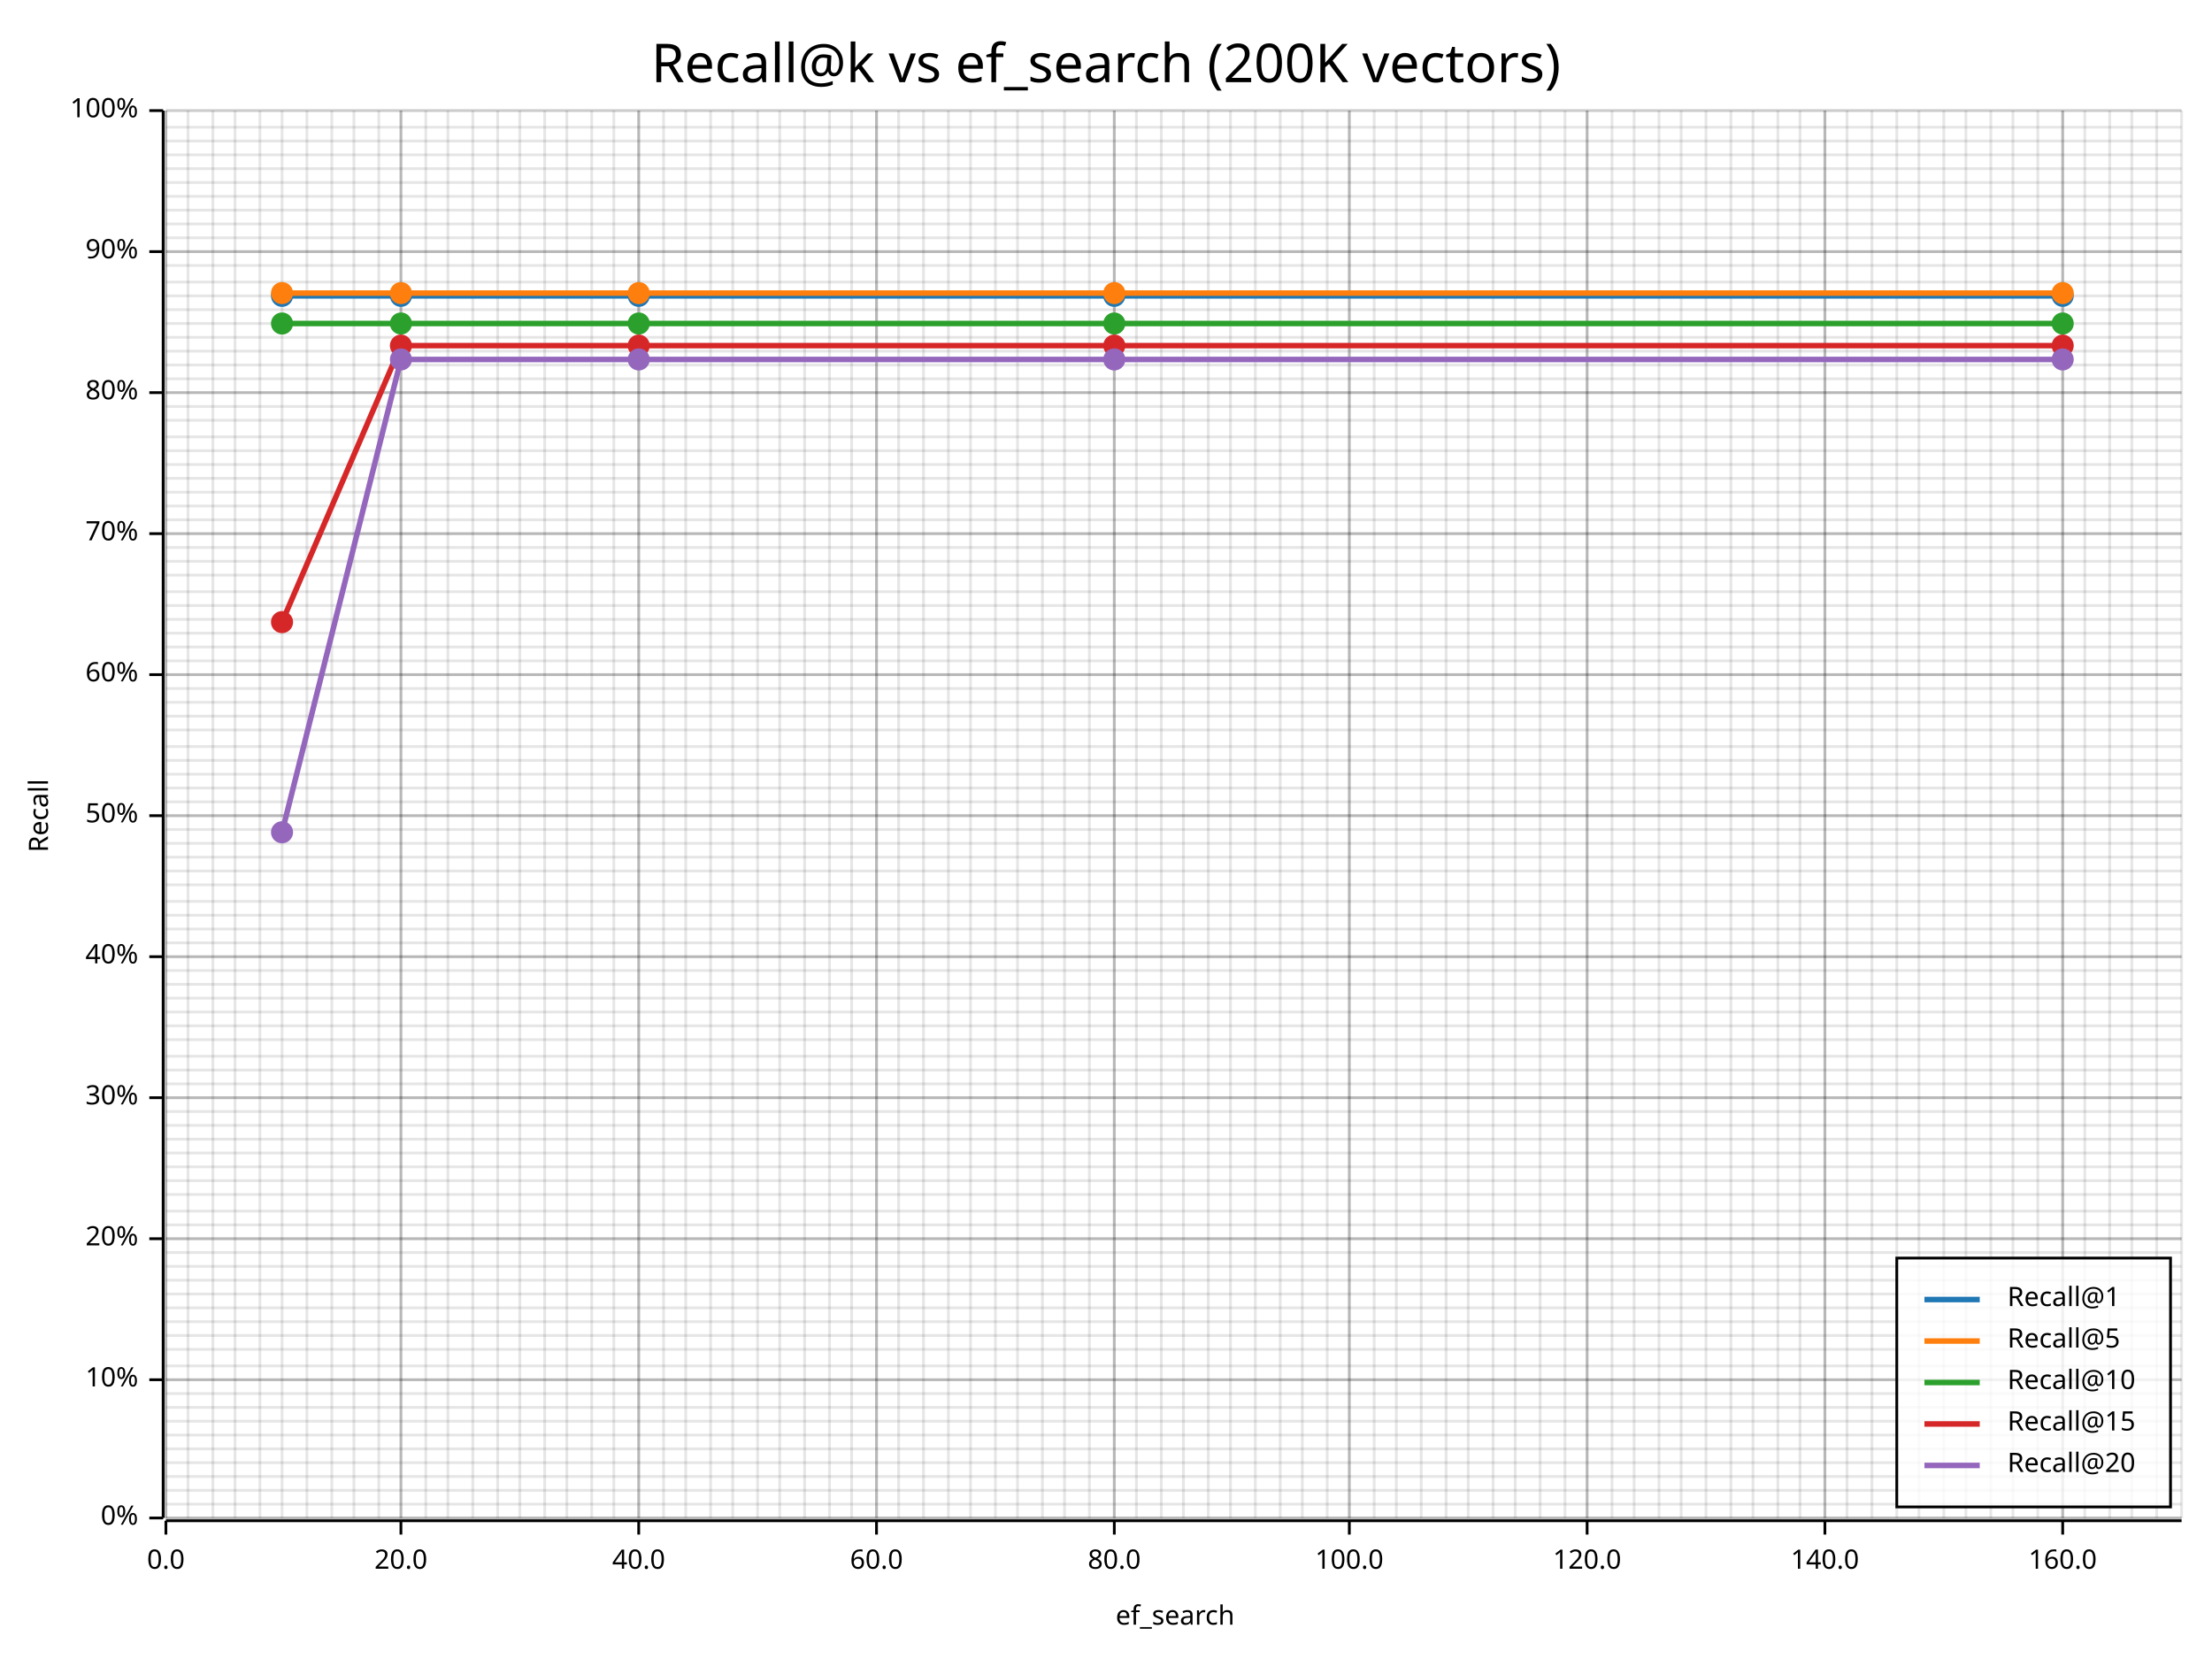
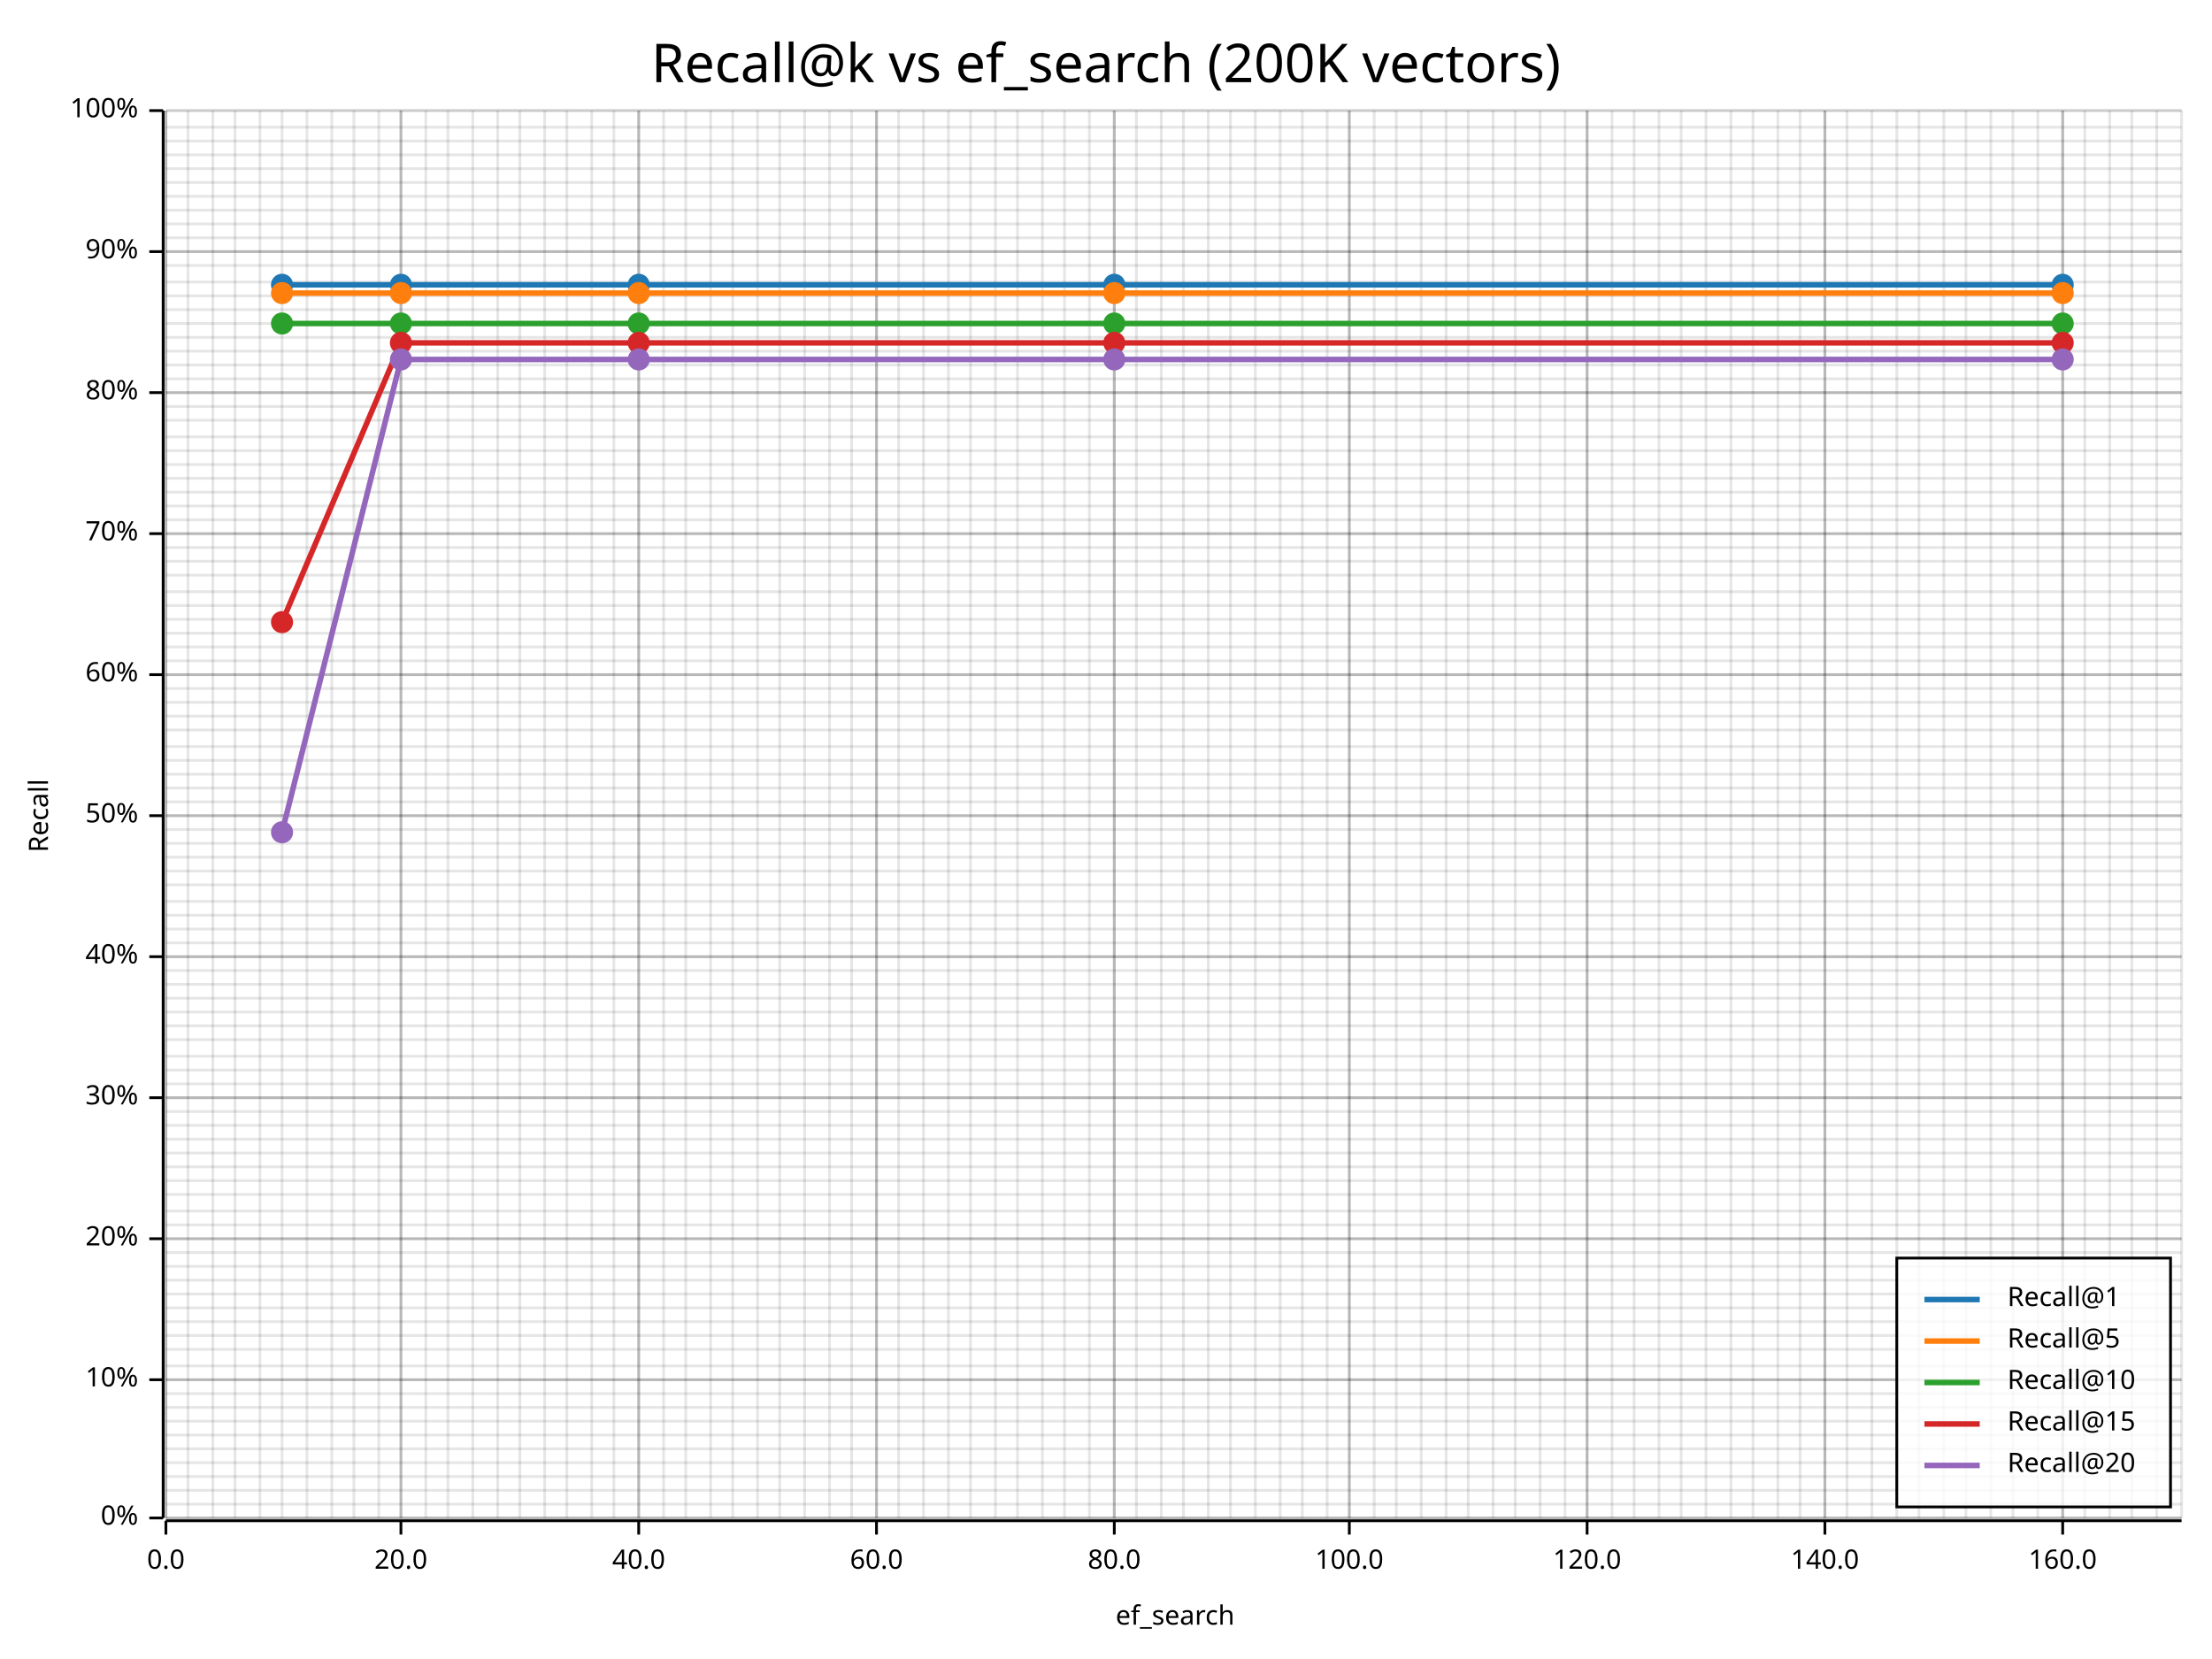
<svg xmlns="http://www.w3.org/2000/svg" width="800" height="600" viewBox="0 0 800 600">
  <rect x="0" y="0" width="800" height="600" opacity="1" fill="#FFFFFF" stroke="none" />
  <text x="400" y="15" dy="0.76em" text-anchor="middle" font-family="sans-serif" font-size="19.355" opacity="1" fill="#000000">
Recall@k vs ef_search (200K vectors)
</text>
  <line opacity="0.1" stroke="#000000" stroke-width="1" x1="60" y1="549" x2="60" y2="40" />
  <line opacity="0.1" stroke="#000000" stroke-width="1" x1="68" y1="549" x2="68" y2="40" />
  <line opacity="0.1" stroke="#000000" stroke-width="1" x1="77" y1="549" x2="77" y2="40" />
  <line opacity="0.1" stroke="#000000" stroke-width="1" x1="85" y1="549" x2="85" y2="40" />
  <line opacity="0.1" stroke="#000000" stroke-width="1" x1="94" y1="549" x2="94" y2="40" />
  <line opacity="0.1" stroke="#000000" stroke-width="1" x1="102" y1="549" x2="102" y2="40" />
  <line opacity="0.1" stroke="#000000" stroke-width="1" x1="111" y1="549" x2="111" y2="40" />
  <line opacity="0.1" stroke="#000000" stroke-width="1" x1="120" y1="549" x2="120" y2="40" />
  <line opacity="0.1" stroke="#000000" stroke-width="1" x1="128" y1="549" x2="128" y2="40" />
  <line opacity="0.1" stroke="#000000" stroke-width="1" x1="137" y1="549" x2="137" y2="40" />
  <line opacity="0.1" stroke="#000000" stroke-width="1" x1="145" y1="549" x2="145" y2="40" />
  <line opacity="0.1" stroke="#000000" stroke-width="1" x1="154" y1="549" x2="154" y2="40" />
  <line opacity="0.1" stroke="#000000" stroke-width="1" x1="162" y1="549" x2="162" y2="40" />
  <line opacity="0.1" stroke="#000000" stroke-width="1" x1="171" y1="549" x2="171" y2="40" />
  <line opacity="0.1" stroke="#000000" stroke-width="1" x1="180" y1="549" x2="180" y2="40" />
  <line opacity="0.1" stroke="#000000" stroke-width="1" x1="188" y1="549" x2="188" y2="40" />
  <line opacity="0.1" stroke="#000000" stroke-width="1" x1="197" y1="549" x2="197" y2="40" />
  <line opacity="0.1" stroke="#000000" stroke-width="1" x1="205" y1="549" x2="205" y2="40" />
  <line opacity="0.1" stroke="#000000" stroke-width="1" x1="214" y1="549" x2="214" y2="40" />
  <line opacity="0.1" stroke="#000000" stroke-width="1" x1="222" y1="549" x2="222" y2="40" />
  <line opacity="0.1" stroke="#000000" stroke-width="1" x1="231" y1="549" x2="231" y2="40" />
  <line opacity="0.1" stroke="#000000" stroke-width="1" x1="240" y1="549" x2="240" y2="40" />
  <line opacity="0.1" stroke="#000000" stroke-width="1" x1="248" y1="549" x2="248" y2="40" />
  <line opacity="0.1" stroke="#000000" stroke-width="1" x1="257" y1="549" x2="257" y2="40" />
  <line opacity="0.1" stroke="#000000" stroke-width="1" x1="265" y1="549" x2="265" y2="40" />
  <line opacity="0.1" stroke="#000000" stroke-width="1" x1="274" y1="549" x2="274" y2="40" />
  <line opacity="0.1" stroke="#000000" stroke-width="1" x1="282" y1="549" x2="282" y2="40" />
  <line opacity="0.1" stroke="#000000" stroke-width="1" x1="291" y1="549" x2="291" y2="40" />
  <line opacity="0.1" stroke="#000000" stroke-width="1" x1="300" y1="549" x2="300" y2="40" />
  <line opacity="0.1" stroke="#000000" stroke-width="1" x1="308" y1="549" x2="308" y2="40" />
  <line opacity="0.1" stroke="#000000" stroke-width="1" x1="317" y1="549" x2="317" y2="40" />
  <line opacity="0.1" stroke="#000000" stroke-width="1" x1="325" y1="549" x2="325" y2="40" />
  <line opacity="0.1" stroke="#000000" stroke-width="1" x1="334" y1="549" x2="334" y2="40" />
  <line opacity="0.1" stroke="#000000" stroke-width="1" x1="343" y1="549" x2="343" y2="40" />
  <line opacity="0.1" stroke="#000000" stroke-width="1" x1="351" y1="549" x2="351" y2="40" />
  <line opacity="0.1" stroke="#000000" stroke-width="1" x1="360" y1="549" x2="360" y2="40" />
  <line opacity="0.1" stroke="#000000" stroke-width="1" x1="368" y1="549" x2="368" y2="40" />
  <line opacity="0.1" stroke="#000000" stroke-width="1" x1="377" y1="549" x2="377" y2="40" />
  <line opacity="0.1" stroke="#000000" stroke-width="1" x1="385" y1="549" x2="385" y2="40" />
  <line opacity="0.1" stroke="#000000" stroke-width="1" x1="394" y1="549" x2="394" y2="40" />
  <line opacity="0.1" stroke="#000000" stroke-width="1" x1="403" y1="549" x2="403" y2="40" />
  <line opacity="0.1" stroke="#000000" stroke-width="1" x1="411" y1="549" x2="411" y2="40" />
  <line opacity="0.1" stroke="#000000" stroke-width="1" x1="420" y1="549" x2="420" y2="40" />
  <line opacity="0.1" stroke="#000000" stroke-width="1" x1="428" y1="549" x2="428" y2="40" />
  <line opacity="0.1" stroke="#000000" stroke-width="1" x1="437" y1="549" x2="437" y2="40" />
  <line opacity="0.1" stroke="#000000" stroke-width="1" x1="445" y1="549" x2="445" y2="40" />
  <line opacity="0.1" stroke="#000000" stroke-width="1" x1="454" y1="549" x2="454" y2="40" />
  <line opacity="0.1" stroke="#000000" stroke-width="1" x1="463" y1="549" x2="463" y2="40" />
  <line opacity="0.1" stroke="#000000" stroke-width="1" x1="471" y1="549" x2="471" y2="40" />
  <line opacity="0.1" stroke="#000000" stroke-width="1" x1="480" y1="549" x2="480" y2="40" />
  <line opacity="0.1" stroke="#000000" stroke-width="1" x1="488" y1="549" x2="488" y2="40" />
  <line opacity="0.1" stroke="#000000" stroke-width="1" x1="497" y1="549" x2="497" y2="40" />
  <line opacity="0.1" stroke="#000000" stroke-width="1" x1="505" y1="549" x2="505" y2="40" />
  <line opacity="0.1" stroke="#000000" stroke-width="1" x1="514" y1="549" x2="514" y2="40" />
  <line opacity="0.1" stroke="#000000" stroke-width="1" x1="523" y1="549" x2="523" y2="40" />
  <line opacity="0.1" stroke="#000000" stroke-width="1" x1="531" y1="549" x2="531" y2="40" />
  <line opacity="0.1" stroke="#000000" stroke-width="1" x1="540" y1="549" x2="540" y2="40" />
  <line opacity="0.1" stroke="#000000" stroke-width="1" x1="548" y1="549" x2="548" y2="40" />
  <line opacity="0.1" stroke="#000000" stroke-width="1" x1="557" y1="549" x2="557" y2="40" />
  <line opacity="0.1" stroke="#000000" stroke-width="1" x1="566" y1="549" x2="566" y2="40" />
  <line opacity="0.1" stroke="#000000" stroke-width="1" x1="574" y1="549" x2="574" y2="40" />
  <line opacity="0.1" stroke="#000000" stroke-width="1" x1="583" y1="549" x2="583" y2="40" />
  <line opacity="0.1" stroke="#000000" stroke-width="1" x1="591" y1="549" x2="591" y2="40" />
  <line opacity="0.1" stroke="#000000" stroke-width="1" x1="600" y1="549" x2="600" y2="40" />
  <line opacity="0.1" stroke="#000000" stroke-width="1" x1="608" y1="549" x2="608" y2="40" />
  <line opacity="0.1" stroke="#000000" stroke-width="1" x1="617" y1="549" x2="617" y2="40" />
  <line opacity="0.1" stroke="#000000" stroke-width="1" x1="626" y1="549" x2="626" y2="40" />
  <line opacity="0.1" stroke="#000000" stroke-width="1" x1="634" y1="549" x2="634" y2="40" />
  <line opacity="0.1" stroke="#000000" stroke-width="1" x1="643" y1="549" x2="643" y2="40" />
  <line opacity="0.1" stroke="#000000" stroke-width="1" x1="651" y1="549" x2="651" y2="40" />
  <line opacity="0.1" stroke="#000000" stroke-width="1" x1="660" y1="549" x2="660" y2="40" />
  <line opacity="0.1" stroke="#000000" stroke-width="1" x1="668" y1="549" x2="668" y2="40" />
  <line opacity="0.1" stroke="#000000" stroke-width="1" x1="677" y1="549" x2="677" y2="40" />
  <line opacity="0.1" stroke="#000000" stroke-width="1" x1="686" y1="549" x2="686" y2="40" />
  <line opacity="0.1" stroke="#000000" stroke-width="1" x1="694" y1="549" x2="694" y2="40" />
  <line opacity="0.1" stroke="#000000" stroke-width="1" x1="703" y1="549" x2="703" y2="40" />
  <line opacity="0.1" stroke="#000000" stroke-width="1" x1="711" y1="549" x2="711" y2="40" />
  <line opacity="0.1" stroke="#000000" stroke-width="1" x1="720" y1="549" x2="720" y2="40" />
  <line opacity="0.1" stroke="#000000" stroke-width="1" x1="728" y1="549" x2="728" y2="40" />
  <line opacity="0.1" stroke="#000000" stroke-width="1" x1="737" y1="549" x2="737" y2="40" />
  <line opacity="0.1" stroke="#000000" stroke-width="1" x1="746" y1="549" x2="746" y2="40" />
  <line opacity="0.1" stroke="#000000" stroke-width="1" x1="754" y1="549" x2="754" y2="40" />
  <line opacity="0.1" stroke="#000000" stroke-width="1" x1="763" y1="549" x2="763" y2="40" />
  <line opacity="0.1" stroke="#000000" stroke-width="1" x1="771" y1="549" x2="771" y2="40" />
  <line opacity="0.1" stroke="#000000" stroke-width="1" x1="780" y1="549" x2="780" y2="40" />
  <line opacity="0.1" stroke="#000000" stroke-width="1" x1="789" y1="549" x2="789" y2="40" />
  <line opacity="0.1" stroke="#000000" stroke-width="1" x1="60" y1="549" x2="789" y2="549" />
  <line opacity="0.1" stroke="#000000" stroke-width="1" x1="60" y1="544" x2="789" y2="544" />
  <line opacity="0.1" stroke="#000000" stroke-width="1" x1="60" y1="539" x2="789" y2="539" />
  <line opacity="0.1" stroke="#000000" stroke-width="1" x1="60" y1="534" x2="789" y2="534" />
  <line opacity="0.1" stroke="#000000" stroke-width="1" x1="60" y1="529" x2="789" y2="529" />
  <line opacity="0.1" stroke="#000000" stroke-width="1" x1="60" y1="524" x2="789" y2="524" />
  <line opacity="0.1" stroke="#000000" stroke-width="1" x1="60" y1="519" x2="789" y2="519" />
  <line opacity="0.1" stroke="#000000" stroke-width="1" x1="60" y1="514" x2="789" y2="514" />
  <line opacity="0.1" stroke="#000000" stroke-width="1" x1="60" y1="509" x2="789" y2="509" />
  <line opacity="0.1" stroke="#000000" stroke-width="1" x1="60" y1="504" x2="789" y2="504" />
  <line opacity="0.1" stroke="#000000" stroke-width="1" x1="60" y1="499" x2="789" y2="499" />
  <line opacity="0.1" stroke="#000000" stroke-width="1" x1="60" y1="494" x2="789" y2="494" />
  <line opacity="0.1" stroke="#000000" stroke-width="1" x1="60" y1="488" x2="789" y2="488" />
  <line opacity="0.1" stroke="#000000" stroke-width="1" x1="60" y1="483" x2="789" y2="483" />
  <line opacity="0.1" stroke="#000000" stroke-width="1" x1="60" y1="478" x2="789" y2="478" />
  <line opacity="0.1" stroke="#000000" stroke-width="1" x1="60" y1="473" x2="789" y2="473" />
  <line opacity="0.1" stroke="#000000" stroke-width="1" x1="60" y1="468" x2="789" y2="468" />
  <line opacity="0.1" stroke="#000000" stroke-width="1" x1="60" y1="463" x2="789" y2="463" />
  <line opacity="0.1" stroke="#000000" stroke-width="1" x1="60" y1="458" x2="789" y2="458" />
  <line opacity="0.1" stroke="#000000" stroke-width="1" x1="60" y1="453" x2="789" y2="453" />
  <line opacity="0.1" stroke="#000000" stroke-width="1" x1="60" y1="448" x2="789" y2="448" />
  <line opacity="0.1" stroke="#000000" stroke-width="1" x1="60" y1="443" x2="789" y2="443" />
  <line opacity="0.1" stroke="#000000" stroke-width="1" x1="60" y1="438" x2="789" y2="438" />
  <line opacity="0.1" stroke="#000000" stroke-width="1" x1="60" y1="432" x2="789" y2="432" />
  <line opacity="0.1" stroke="#000000" stroke-width="1" x1="60" y1="427" x2="789" y2="427" />
  <line opacity="0.1" stroke="#000000" stroke-width="1" x1="60" y1="422" x2="789" y2="422" />
  <line opacity="0.1" stroke="#000000" stroke-width="1" x1="60" y1="417" x2="789" y2="417" />
  <line opacity="0.1" stroke="#000000" stroke-width="1" x1="60" y1="412" x2="789" y2="412" />
  <line opacity="0.1" stroke="#000000" stroke-width="1" x1="60" y1="407" x2="789" y2="407" />
  <line opacity="0.1" stroke="#000000" stroke-width="1" x1="60" y1="402" x2="789" y2="402" />
  <line opacity="0.1" stroke="#000000" stroke-width="1" x1="60" y1="397" x2="789" y2="397" />
  <line opacity="0.1" stroke="#000000" stroke-width="1" x1="60" y1="392" x2="789" y2="392" />
  <line opacity="0.1" stroke="#000000" stroke-width="1" x1="60" y1="387" x2="789" y2="387" />
  <line opacity="0.1" stroke="#000000" stroke-width="1" x1="60" y1="382" x2="789" y2="382" />
  <line opacity="0.1" stroke="#000000" stroke-width="1" x1="60" y1="376" x2="789" y2="376" />
  <line opacity="0.1" stroke="#000000" stroke-width="1" x1="60" y1="371" x2="789" y2="371" />
  <line opacity="0.1" stroke="#000000" stroke-width="1" x1="60" y1="366" x2="789" y2="366" />
  <line opacity="0.1" stroke="#000000" stroke-width="1" x1="60" y1="361" x2="789" y2="361" />
  <line opacity="0.1" stroke="#000000" stroke-width="1" x1="60" y1="356" x2="789" y2="356" />
  <line opacity="0.1" stroke="#000000" stroke-width="1" x1="60" y1="351" x2="789" y2="351" />
  <line opacity="0.1" stroke="#000000" stroke-width="1" x1="60" y1="346" x2="789" y2="346" />
  <line opacity="0.1" stroke="#000000" stroke-width="1" x1="60" y1="341" x2="789" y2="341" />
  <line opacity="0.1" stroke="#000000" stroke-width="1" x1="60" y1="336" x2="789" y2="336" />
  <line opacity="0.1" stroke="#000000" stroke-width="1" x1="60" y1="331" x2="789" y2="331" />
  <line opacity="0.1" stroke="#000000" stroke-width="1" x1="60" y1="326" x2="789" y2="326" />
  <line opacity="0.1" stroke="#000000" stroke-width="1" x1="60" y1="320" x2="789" y2="320" />
  <line opacity="0.1" stroke="#000000" stroke-width="1" x1="60" y1="315" x2="789" y2="315" />
  <line opacity="0.1" stroke="#000000" stroke-width="1" x1="60" y1="310" x2="789" y2="310" />
  <line opacity="0.1" stroke="#000000" stroke-width="1" x1="60" y1="305" x2="789" y2="305" />
  <line opacity="0.1" stroke="#000000" stroke-width="1" x1="60" y1="300" x2="789" y2="300" />
  <line opacity="0.1" stroke="#000000" stroke-width="1" x1="60" y1="295" x2="789" y2="295" />
  <line opacity="0.1" stroke="#000000" stroke-width="1" x1="60" y1="290" x2="789" y2="290" />
  <line opacity="0.1" stroke="#000000" stroke-width="1" x1="60" y1="285" x2="789" y2="285" />
  <line opacity="0.1" stroke="#000000" stroke-width="1" x1="60" y1="280" x2="789" y2="280" />
  <line opacity="0.1" stroke="#000000" stroke-width="1" x1="60" y1="275" x2="789" y2="275" />
  <line opacity="0.1" stroke="#000000" stroke-width="1" x1="60" y1="270" x2="789" y2="270" />
  <line opacity="0.1" stroke="#000000" stroke-width="1" x1="60" y1="264" x2="789" y2="264" />
  <line opacity="0.1" stroke="#000000" stroke-width="1" x1="60" y1="259" x2="789" y2="259" />
  <line opacity="0.1" stroke="#000000" stroke-width="1" x1="60" y1="254" x2="789" y2="254" />
  <line opacity="0.1" stroke="#000000" stroke-width="1" x1="60" y1="249" x2="789" y2="249" />
  <line opacity="0.1" stroke="#000000" stroke-width="1" x1="60" y1="244" x2="789" y2="244" />
  <line opacity="0.1" stroke="#000000" stroke-width="1" x1="60" y1="239" x2="789" y2="239" />
  <line opacity="0.1" stroke="#000000" stroke-width="1" x1="60" y1="234" x2="789" y2="234" />
  <line opacity="0.1" stroke="#000000" stroke-width="1" x1="60" y1="229" x2="789" y2="229" />
  <line opacity="0.1" stroke="#000000" stroke-width="1" x1="60" y1="224" x2="789" y2="224" />
  <line opacity="0.1" stroke="#000000" stroke-width="1" x1="60" y1="219" x2="789" y2="219" />
  <line opacity="0.1" stroke="#000000" stroke-width="1" x1="60" y1="214" x2="789" y2="214" />
  <line opacity="0.1" stroke="#000000" stroke-width="1" x1="60" y1="208" x2="789" y2="208" />
  <line opacity="0.1" stroke="#000000" stroke-width="1" x1="60" y1="203" x2="789" y2="203" />
  <line opacity="0.1" stroke="#000000" stroke-width="1" x1="60" y1="198" x2="789" y2="198" />
  <line opacity="0.1" stroke="#000000" stroke-width="1" x1="60" y1="193" x2="789" y2="193" />
  <line opacity="0.1" stroke="#000000" stroke-width="1" x1="60" y1="188" x2="789" y2="188" />
  <line opacity="0.1" stroke="#000000" stroke-width="1" x1="60" y1="183" x2="789" y2="183" />
  <line opacity="0.1" stroke="#000000" stroke-width="1" x1="60" y1="178" x2="789" y2="178" />
  <line opacity="0.1" stroke="#000000" stroke-width="1" x1="60" y1="173" x2="789" y2="173" />
  <line opacity="0.1" stroke="#000000" stroke-width="1" x1="60" y1="168" x2="789" y2="168" />
  <line opacity="0.1" stroke="#000000" stroke-width="1" x1="60" y1="163" x2="789" y2="163" />
  <line opacity="0.1" stroke="#000000" stroke-width="1" x1="60" y1="158" x2="789" y2="158" />
  <line opacity="0.1" stroke="#000000" stroke-width="1" x1="60" y1="152" x2="789" y2="152" />
  <line opacity="0.1" stroke="#000000" stroke-width="1" x1="60" y1="147" x2="789" y2="147" />
  <line opacity="0.1" stroke="#000000" stroke-width="1" x1="60" y1="142" x2="789" y2="142" />
  <line opacity="0.1" stroke="#000000" stroke-width="1" x1="60" y1="137" x2="789" y2="137" />
  <line opacity="0.1" stroke="#000000" stroke-width="1" x1="60" y1="132" x2="789" y2="132" />
  <line opacity="0.1" stroke="#000000" stroke-width="1" x1="60" y1="127" x2="789" y2="127" />
  <line opacity="0.1" stroke="#000000" stroke-width="1" x1="60" y1="122" x2="789" y2="122" />
  <line opacity="0.1" stroke="#000000" stroke-width="1" x1="60" y1="117" x2="789" y2="117" />
  <line opacity="0.1" stroke="#000000" stroke-width="1" x1="60" y1="112" x2="789" y2="112" />
  <line opacity="0.1" stroke="#000000" stroke-width="1" x1="60" y1="107" x2="789" y2="107" />
  <line opacity="0.1" stroke="#000000" stroke-width="1" x1="60" y1="102" x2="789" y2="102" />
  <line opacity="0.1" stroke="#000000" stroke-width="1" x1="60" y1="96" x2="789" y2="96" />
  <line opacity="0.1" stroke="#000000" stroke-width="1" x1="60" y1="91" x2="789" y2="91" />
  <line opacity="0.1" stroke="#000000" stroke-width="1" x1="60" y1="86" x2="789" y2="86" />
  <line opacity="0.1" stroke="#000000" stroke-width="1" x1="60" y1="81" x2="789" y2="81" />
  <line opacity="0.1" stroke="#000000" stroke-width="1" x1="60" y1="76" x2="789" y2="76" />
  <line opacity="0.1" stroke="#000000" stroke-width="1" x1="60" y1="71" x2="789" y2="71" />
  <line opacity="0.1" stroke="#000000" stroke-width="1" x1="60" y1="66" x2="789" y2="66" />
  <line opacity="0.1" stroke="#000000" stroke-width="1" x1="60" y1="61" x2="789" y2="61" />
  <line opacity="0.1" stroke="#000000" stroke-width="1" x1="60" y1="56" x2="789" y2="56" />
  <line opacity="0.1" stroke="#000000" stroke-width="1" x1="60" y1="51" x2="789" y2="51" />
  <line opacity="0.1" stroke="#000000" stroke-width="1" x1="60" y1="46" x2="789" y2="46" />
  <text x="10" y="295" dy="0.76em" text-anchor="middle" font-family="sans-serif" font-size="9.677" opacity="1" fill="#000000" transform="rotate(270, 10, 295)">
Recall
</text>
  <text x="425" y="590" dy="-0.5ex" text-anchor="middle" font-family="sans-serif" font-size="9.677" opacity="1" fill="#000000">
ef_search
</text>
  <line opacity="0.2" stroke="#000000" stroke-width="1" x1="60" y1="549" x2="60" y2="40" />
  <line opacity="0.2" stroke="#000000" stroke-width="1" x1="145" y1="549" x2="145" y2="40" />
  <line opacity="0.2" stroke="#000000" stroke-width="1" x1="231" y1="549" x2="231" y2="40" />
  <line opacity="0.2" stroke="#000000" stroke-width="1" x1="317" y1="549" x2="317" y2="40" />
  <line opacity="0.2" stroke="#000000" stroke-width="1" x1="403" y1="549" x2="403" y2="40" />
  <line opacity="0.2" stroke="#000000" stroke-width="1" x1="488" y1="549" x2="488" y2="40" />
  <line opacity="0.2" stroke="#000000" stroke-width="1" x1="574" y1="549" x2="574" y2="40" />
  <line opacity="0.2" stroke="#000000" stroke-width="1" x1="660" y1="549" x2="660" y2="40" />
  <line opacity="0.2" stroke="#000000" stroke-width="1" x1="746" y1="549" x2="746" y2="40" />
  <line opacity="0.2" stroke="#000000" stroke-width="1" x1="60" y1="549" x2="789" y2="549" />
  <line opacity="0.2" stroke="#000000" stroke-width="1" x1="60" y1="499" x2="789" y2="499" />
  <line opacity="0.2" stroke="#000000" stroke-width="1" x1="60" y1="448" x2="789" y2="448" />
  <line opacity="0.2" stroke="#000000" stroke-width="1" x1="60" y1="397" x2="789" y2="397" />
  <line opacity="0.2" stroke="#000000" stroke-width="1" x1="60" y1="346" x2="789" y2="346" />
  <line opacity="0.2" stroke="#000000" stroke-width="1" x1="60" y1="295" x2="789" y2="295" />
  <line opacity="0.2" stroke="#000000" stroke-width="1" x1="60" y1="244" x2="789" y2="244" />
  <line opacity="0.2" stroke="#000000" stroke-width="1" x1="60" y1="193" x2="789" y2="193" />
  <line opacity="0.2" stroke="#000000" stroke-width="1" x1="60" y1="142" x2="789" y2="142" />
  <line opacity="0.2" stroke="#000000" stroke-width="1" x1="60" y1="91" x2="789" y2="91" />
  <line opacity="0.2" stroke="#000000" stroke-width="1" x1="60" y1="40" x2="789" y2="40" />
  <polyline fill="none" opacity="1" stroke="#000000" stroke-width="1" points="59,40 59,549 " />
  <text x="50" y="549" dy="0.5ex" text-anchor="end" font-family="sans-serif" font-size="9.677" opacity="1" fill="#000000">
0%
</text>
  <polyline fill="none" opacity="1" stroke="#000000" stroke-width="1" points="54,549 59,549 " />
  <text x="50" y="499" dy="0.5ex" text-anchor="end" font-family="sans-serif" font-size="9.677" opacity="1" fill="#000000">
10%
</text>
  <polyline fill="none" opacity="1" stroke="#000000" stroke-width="1" points="54,499 59,499 " />
  <text x="50" y="448" dy="0.5ex" text-anchor="end" font-family="sans-serif" font-size="9.677" opacity="1" fill="#000000">
20%
</text>
  <polyline fill="none" opacity="1" stroke="#000000" stroke-width="1" points="54,448 59,448 " />
  <text x="50" y="397" dy="0.5ex" text-anchor="end" font-family="sans-serif" font-size="9.677" opacity="1" fill="#000000">
30%
</text>
  <polyline fill="none" opacity="1" stroke="#000000" stroke-width="1" points="54,397 59,397 " />
  <text x="50" y="346" dy="0.5ex" text-anchor="end" font-family="sans-serif" font-size="9.677" opacity="1" fill="#000000">
40%
</text>
  <polyline fill="none" opacity="1" stroke="#000000" stroke-width="1" points="54,346 59,346 " />
  <text x="50" y="295" dy="0.5ex" text-anchor="end" font-family="sans-serif" font-size="9.677" opacity="1" fill="#000000">
50%
</text>
  <polyline fill="none" opacity="1" stroke="#000000" stroke-width="1" points="54,295 59,295 " />
  <text x="50" y="244" dy="0.5ex" text-anchor="end" font-family="sans-serif" font-size="9.677" opacity="1" fill="#000000">
60%
</text>
  <polyline fill="none" opacity="1" stroke="#000000" stroke-width="1" points="54,244 59,244 " />
  <text x="50" y="193" dy="0.5ex" text-anchor="end" font-family="sans-serif" font-size="9.677" opacity="1" fill="#000000">
70%
</text>
  <polyline fill="none" opacity="1" stroke="#000000" stroke-width="1" points="54,193 59,193 " />
  <text x="50" y="142" dy="0.5ex" text-anchor="end" font-family="sans-serif" font-size="9.677" opacity="1" fill="#000000">
80%
</text>
  <polyline fill="none" opacity="1" stroke="#000000" stroke-width="1" points="54,142 59,142 " />
  <text x="50" y="91" dy="0.5ex" text-anchor="end" font-family="sans-serif" font-size="9.677" opacity="1" fill="#000000">
90%
</text>
  <polyline fill="none" opacity="1" stroke="#000000" stroke-width="1" points="54,91 59,91 " />
  <text x="50" y="40" dy="0.5ex" text-anchor="end" font-family="sans-serif" font-size="9.677" opacity="1" fill="#000000">
100%
</text>
  <polyline fill="none" opacity="1" stroke="#000000" stroke-width="1" points="54,40 59,40 " />
  <polyline fill="none" opacity="1" stroke="#000000" stroke-width="1" points="60,550 789,550 " />
  <text x="60" y="560" dy="0.76em" text-anchor="middle" font-family="sans-serif" font-size="9.677" opacity="1" fill="#000000">
0.0
</text>
  <polyline fill="none" opacity="1" stroke="#000000" stroke-width="1" points="60,550 60,555 " />
  <text x="145" y="560" dy="0.76em" text-anchor="middle" font-family="sans-serif" font-size="9.677" opacity="1" fill="#000000">
20.0
</text>
  <polyline fill="none" opacity="1" stroke="#000000" stroke-width="1" points="145,550 145,555 " />
  <text x="231" y="560" dy="0.76em" text-anchor="middle" font-family="sans-serif" font-size="9.677" opacity="1" fill="#000000">
40.0
</text>
  <polyline fill="none" opacity="1" stroke="#000000" stroke-width="1" points="231,550 231,555 " />
  <text x="317" y="560" dy="0.76em" text-anchor="middle" font-family="sans-serif" font-size="9.677" opacity="1" fill="#000000">
60.0
</text>
  <polyline fill="none" opacity="1" stroke="#000000" stroke-width="1" points="317,550 317,555 " />
  <text x="403" y="560" dy="0.76em" text-anchor="middle" font-family="sans-serif" font-size="9.677" opacity="1" fill="#000000">
80.0
</text>
  <polyline fill="none" opacity="1" stroke="#000000" stroke-width="1" points="403,550 403,555 " />
  <text x="488" y="560" dy="0.76em" text-anchor="middle" font-family="sans-serif" font-size="9.677" opacity="1" fill="#000000">
100.0
</text>
  <polyline fill="none" opacity="1" stroke="#000000" stroke-width="1" points="488,550 488,555 " />
  <text x="574" y="560" dy="0.76em" text-anchor="middle" font-family="sans-serif" font-size="9.677" opacity="1" fill="#000000">
120.0
</text>
  <polyline fill="none" opacity="1" stroke="#000000" stroke-width="1" points="574,550 574,555 " />
  <text x="660" y="560" dy="0.76em" text-anchor="middle" font-family="sans-serif" font-size="9.677" opacity="1" fill="#000000">
140.0
</text>
  <polyline fill="none" opacity="1" stroke="#000000" stroke-width="1" points="660,550 660,555 " />
  <text x="746" y="560" dy="0.76em" text-anchor="middle" font-family="sans-serif" font-size="9.677" opacity="1" fill="#000000">
160.0
</text>
  <polyline fill="none" opacity="1" stroke="#000000" stroke-width="1" points="746,550 746,555 " />
-   <polyline fill="none" opacity="1" stroke="#1F77B4" stroke-width="2" points="102,107 145,107 231,107 403,107 746,107 " />
-   <circle cx="102" cy="107" r="4" opacity="1" fill="#1F77B4" stroke="none" stroke-width="1" />
-   <circle cx="145" cy="107" r="4" opacity="1" fill="#1F77B4" stroke="none" stroke-width="1" />
-   <circle cx="231" cy="107" r="4" opacity="1" fill="#1F77B4" stroke="none" stroke-width="1" />
-   <circle cx="403" cy="107" r="4" opacity="1" fill="#1F77B4" stroke="none" stroke-width="1" />
-   <circle cx="746" cy="107" r="4" opacity="1" fill="#1F77B4" stroke="none" stroke-width="1" />
+   <polyline fill="none" opacity="1" stroke="#1F77B4" stroke-width="2" points="102,103 145,103 231,103 403,103 746,103 " />
+   <circle cx="102" cy="103" r="4" opacity="1" fill="#1F77B4" stroke="none" stroke-width="1" />
+   <circle cx="145" cy="103" r="4" opacity="1" fill="#1F77B4" stroke="none" stroke-width="1" />
+   <circle cx="231" cy="103" r="4" opacity="1" fill="#1F77B4" stroke="none" stroke-width="1" />
+   <circle cx="403" cy="103" r="4" opacity="1" fill="#1F77B4" stroke="none" stroke-width="1" />
+   <circle cx="746" cy="103" r="4" opacity="1" fill="#1F77B4" stroke="none" stroke-width="1" />
  <polyline fill="none" opacity="1" stroke="#FF7F0E" stroke-width="2" points="102,106 145,106 231,106 403,106 746,106 " />
  <circle cx="102" cy="106" r="4" opacity="1" fill="#FF7F0E" stroke="none" stroke-width="1" />
  <circle cx="145" cy="106" r="4" opacity="1" fill="#FF7F0E" stroke="none" stroke-width="1" />
  <circle cx="231" cy="106" r="4" opacity="1" fill="#FF7F0E" stroke="none" stroke-width="1" />
  <circle cx="403" cy="106" r="4" opacity="1" fill="#FF7F0E" stroke="none" stroke-width="1" />
  <circle cx="746" cy="106" r="4" opacity="1" fill="#FF7F0E" stroke="none" stroke-width="1" />
  <polyline fill="none" opacity="1" stroke="#2CA02C" stroke-width="2" points="102,117 145,117 231,117 403,117 746,117 " />
  <circle cx="102" cy="117" r="4" opacity="1" fill="#2CA02C" stroke="none" stroke-width="1" />
  <circle cx="145" cy="117" r="4" opacity="1" fill="#2CA02C" stroke="none" stroke-width="1" />
  <circle cx="231" cy="117" r="4" opacity="1" fill="#2CA02C" stroke="none" stroke-width="1" />
  <circle cx="403" cy="117" r="4" opacity="1" fill="#2CA02C" stroke="none" stroke-width="1" />
  <circle cx="746" cy="117" r="4" opacity="1" fill="#2CA02C" stroke="none" stroke-width="1" />
-   <polyline fill="none" opacity="1" stroke="#D62728" stroke-width="2" points="102,225 145,125 231,125 403,125 746,125 " />
+   <polyline fill="none" opacity="1" stroke="#D62728" stroke-width="2" points="102,225 145,124 231,124 403,124 746,124 " />
  <circle cx="102" cy="225" r="4" opacity="1" fill="#D62728" stroke="none" stroke-width="1" />
-   <circle cx="145" cy="125" r="4" opacity="1" fill="#D62728" stroke="none" stroke-width="1" />
-   <circle cx="231" cy="125" r="4" opacity="1" fill="#D62728" stroke="none" stroke-width="1" />
-   <circle cx="403" cy="125" r="4" opacity="1" fill="#D62728" stroke="none" stroke-width="1" />
-   <circle cx="746" cy="125" r="4" opacity="1" fill="#D62728" stroke="none" stroke-width="1" />
+   <circle cx="145" cy="124" r="4" opacity="1" fill="#D62728" stroke="none" stroke-width="1" />
+   <circle cx="231" cy="124" r="4" opacity="1" fill="#D62728" stroke="none" stroke-width="1" />
+   <circle cx="403" cy="124" r="4" opacity="1" fill="#D62728" stroke="none" stroke-width="1" />
+   <circle cx="746" cy="124" r="4" opacity="1" fill="#D62728" stroke="none" stroke-width="1" />
  <polyline fill="none" opacity="1" stroke="#9467BD" stroke-width="2" points="102,301 145,130 231,130 403,130 746,130 " />
  <circle cx="102" cy="301" r="4" opacity="1" fill="#9467BD" stroke="none" stroke-width="1" />
  <circle cx="145" cy="130" r="4" opacity="1" fill="#9467BD" stroke="none" stroke-width="1" />
  <circle cx="231" cy="130" r="4" opacity="1" fill="#9467BD" stroke="none" stroke-width="1" />
  <circle cx="403" cy="130" r="4" opacity="1" fill="#9467BD" stroke="none" stroke-width="1" />
  <circle cx="746" cy="130" r="4" opacity="1" fill="#9467BD" stroke="none" stroke-width="1" />
  <rect x="686" y="455" width="99" height="90" opacity="0.8" fill="#FFFFFF" stroke="none" />
  <rect x="686" y="455" width="99" height="90" opacity="1" fill="none" stroke="#000000" />
  <text x="726" y="465" dy="0.76em" text-anchor="start" font-family="sans-serif" font-size="9.677" opacity="1" fill="#000000">
Recall@1
</text>
  <text x="726" y="480" dy="0.76em" text-anchor="start" font-family="sans-serif" font-size="9.677" opacity="1" fill="#000000">
Recall@5
</text>
  <text x="726" y="495" dy="0.76em" text-anchor="start" font-family="sans-serif" font-size="9.677" opacity="1" fill="#000000">
Recall@10
</text>
  <text x="726" y="510" dy="0.76em" text-anchor="start" font-family="sans-serif" font-size="9.677" opacity="1" fill="#000000">
Recall@15
</text>
  <text x="726" y="525" dy="0.76em" text-anchor="start" font-family="sans-serif" font-size="9.677" opacity="1" fill="#000000">
Recall@20
</text>
  <polyline fill="none" opacity="1" stroke="#1F77B4" stroke-width="2" points="696,470 716,470 " />
  <polyline fill="none" opacity="1" stroke="#FF7F0E" stroke-width="2" points="696,485 716,485 " />
  <polyline fill="none" opacity="1" stroke="#2CA02C" stroke-width="2" points="696,500 716,500 " />
  <polyline fill="none" opacity="1" stroke="#D62728" stroke-width="2" points="696,515 716,515 " />
  <polyline fill="none" opacity="1" stroke="#9467BD" stroke-width="2" points="696,530 716,530 " />
</svg>
